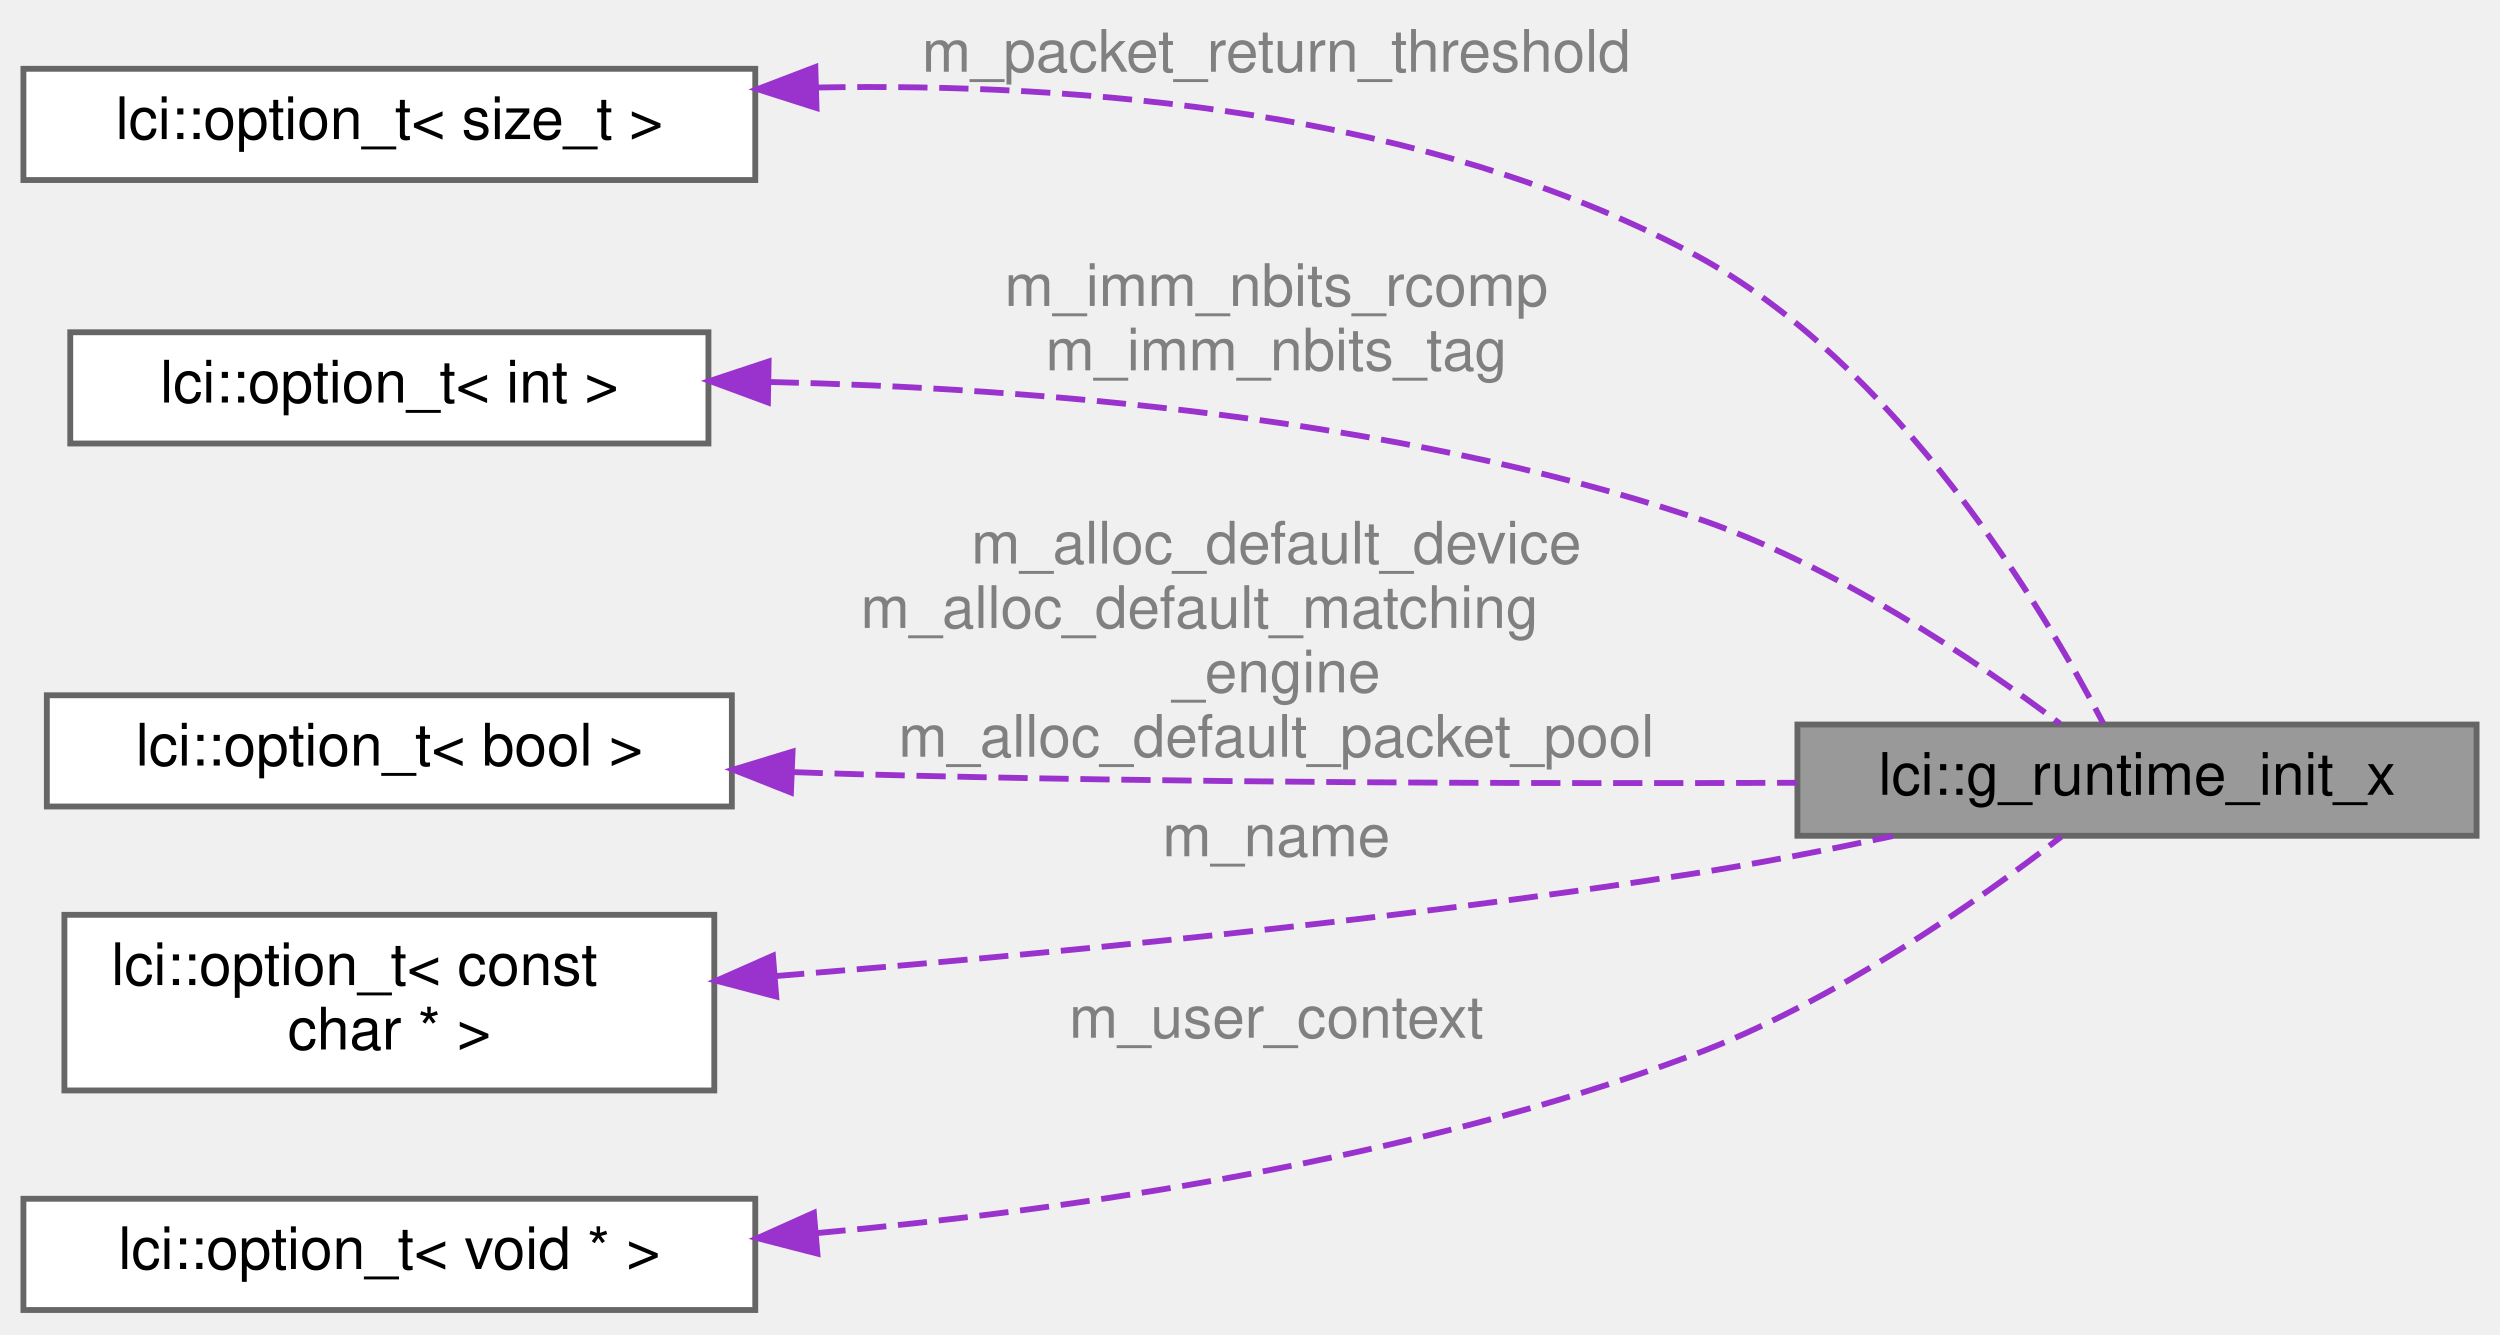
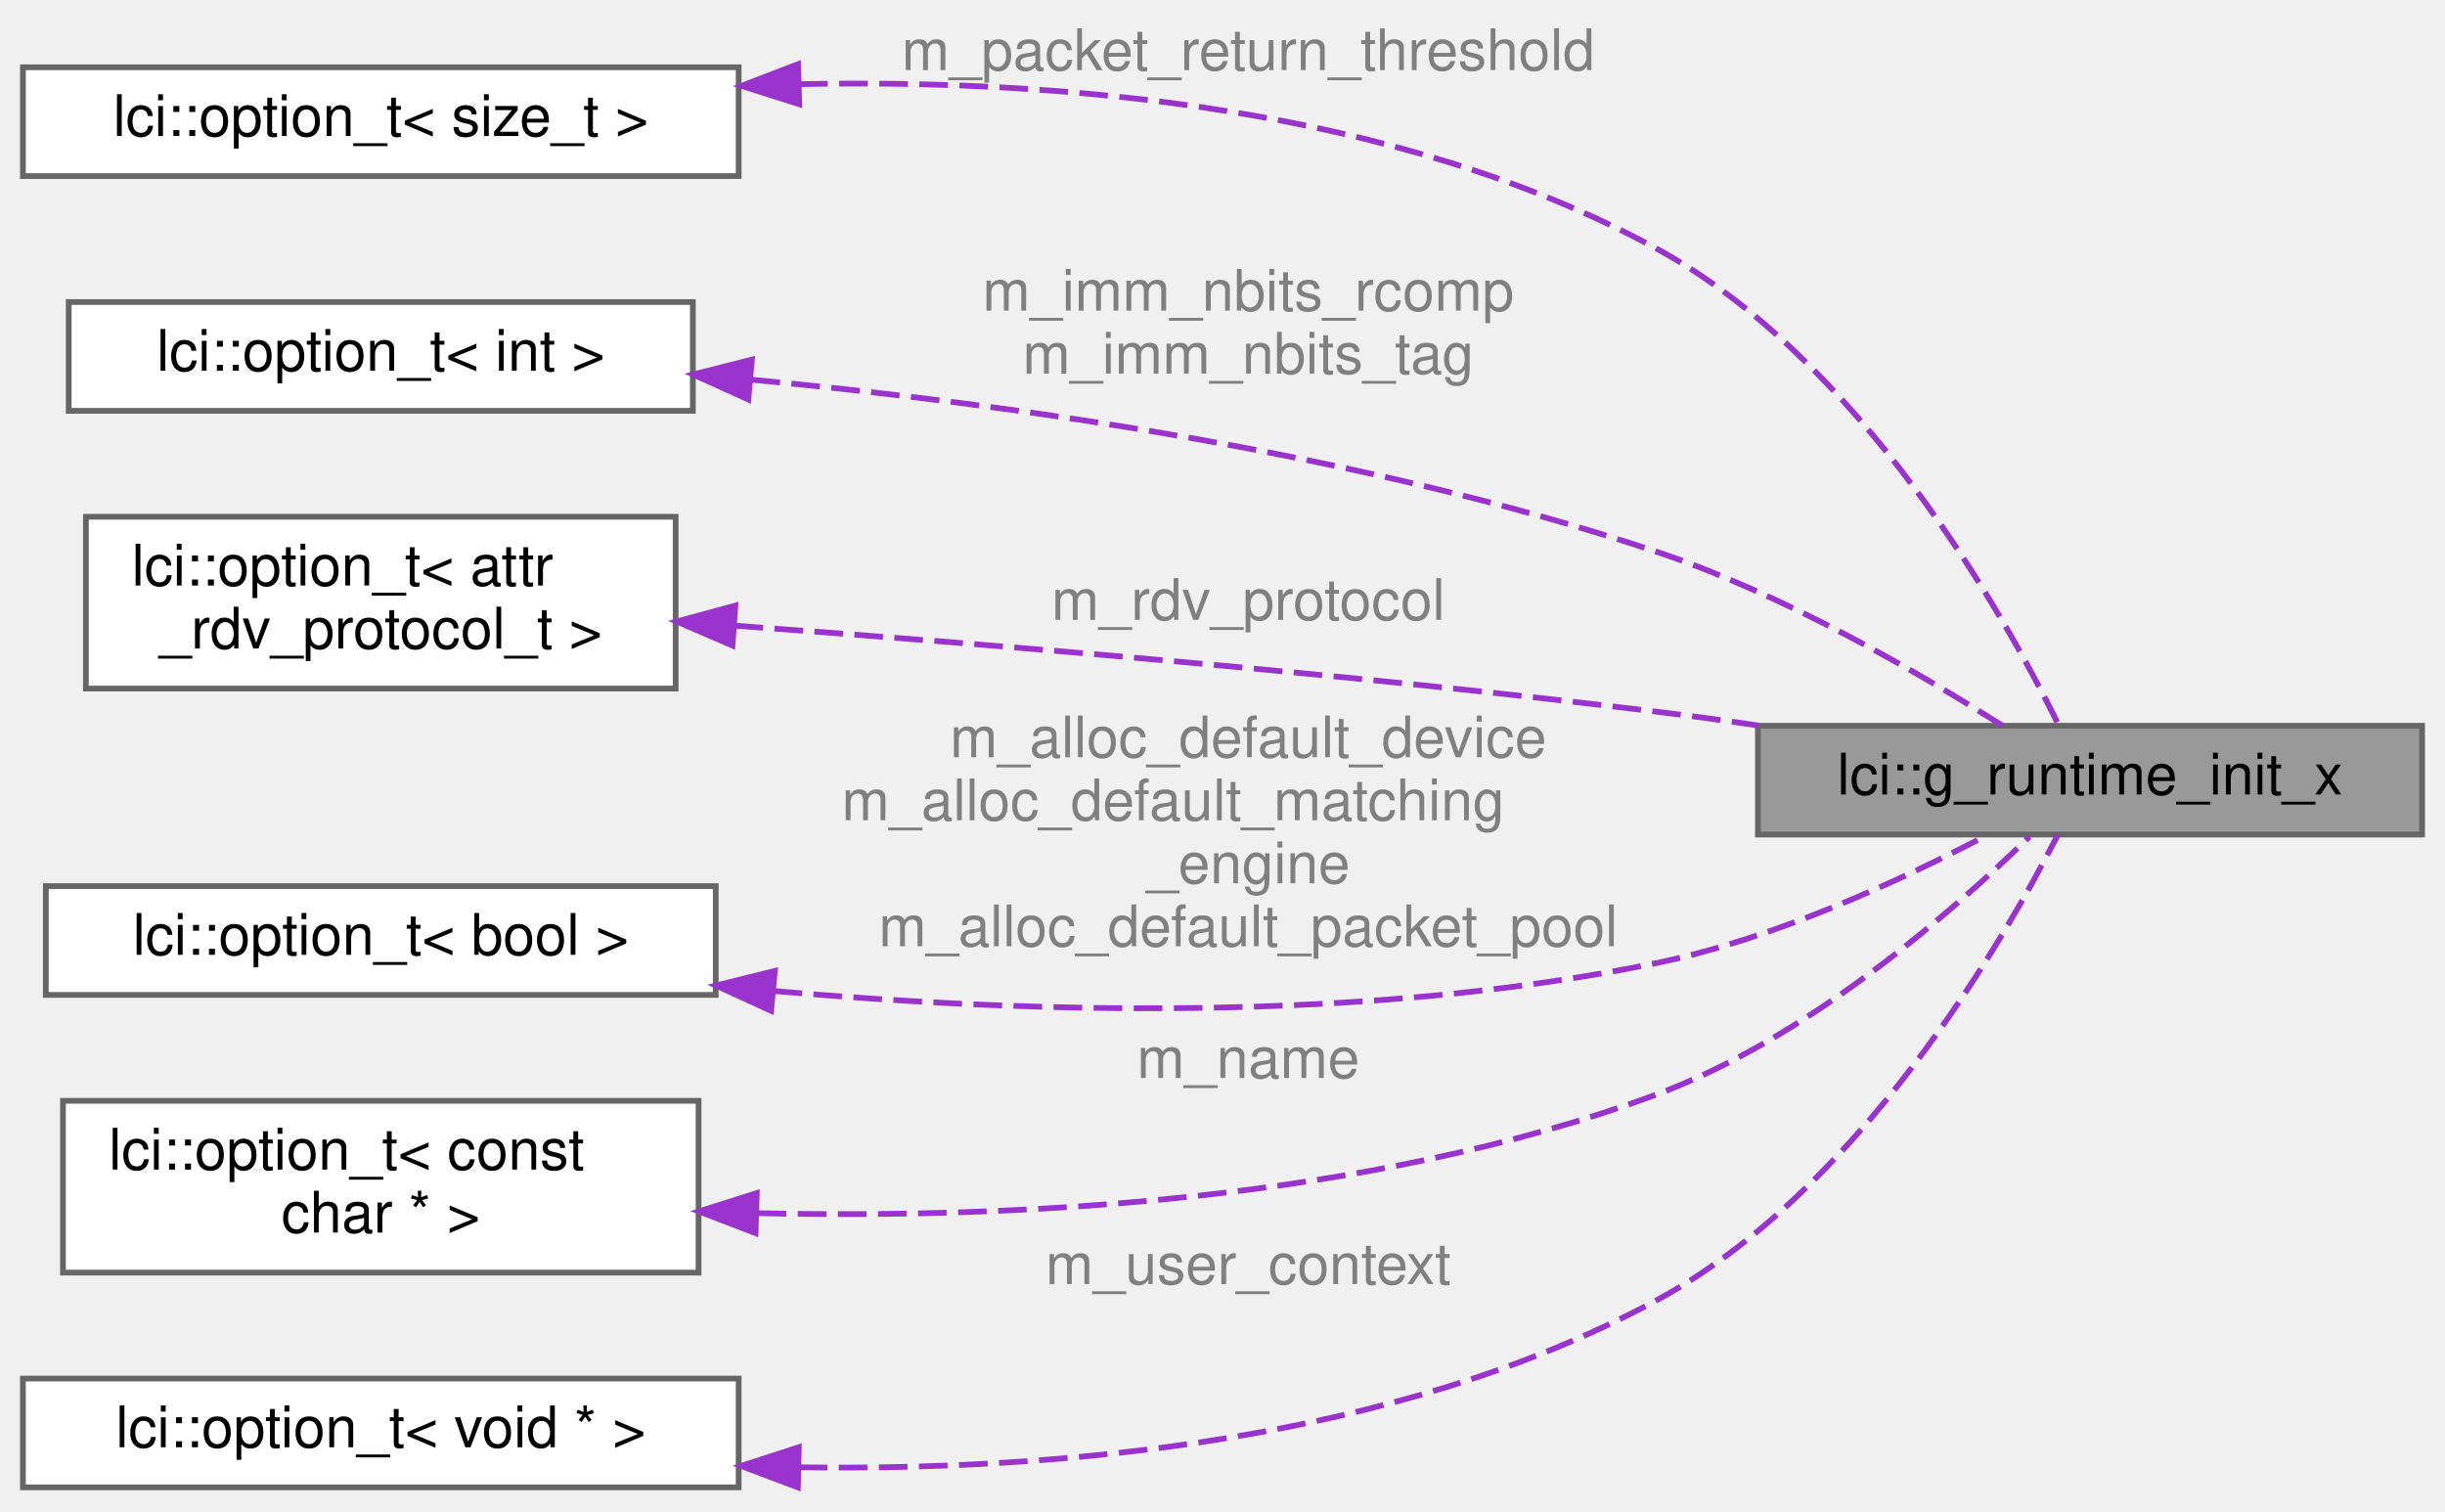
- <svg xmlns="http://www.w3.org/2000/svg" xmlns:xlink="http://www.w3.org/1999/xlink" width="427pt" height="228pt" viewBox="0.00 0.00 427.00 227.50">
-   <g id="graph0" class="graph" transform="scale(1 1) rotate(0) translate(4 223.5)">
+ <svg xmlns="http://www.w3.org/2000/svg" xmlns:xlink="http://www.w3.org/1999/xlink" width="427pt" height="264pt" viewBox="0.00 0.00 427.00 263.50">
+   <g id="graph0" class="graph" transform="scale(1 1) rotate(0) translate(4 259.5)">
    <g id="Node000001" class="node">
      <g id="a_Node000001">
        <a xlink:title="The actual implementation for g_runtime_init.">
-           <polygon fill="#999999" stroke="#666666" points="419,-100 303,-100 303,-81 419,-81 419,-100" />
-           <text text-anchor="middle" x="361" y="-88" font-family="Helvetica,sans-Serif" font-size="10.00">lci::g_runtime_init_x</text>
+           <polygon fill="#999999" stroke="#666666" points="419,-133 303,-133 303,-114 419,-114 419,-133" />
+           <text text-anchor="middle" x="361" y="-121" font-family="Helvetica,sans-Serif" font-size="10.00">lci::g_runtime_init_x</text>
        </a>
      </g>
    </g>
    <g id="Node000002" class="node">
      <g id="a_Node000002">
        <a xlink:href="../../db/d20/structlci_1_1option__t.html" target="_top" xlink:title=" ">
-           <polygon fill="white" stroke="#666666" points="125,-212 0,-212 0,-193 125,-193 125,-212" />
-           <text text-anchor="middle" x="62.5" y="-200" font-family="Helvetica,sans-Serif" font-size="10.00">lci::option_t&lt; size_t &gt;</text>
+           <polygon fill="white" stroke="#666666" points="125,-248 0,-248 0,-229 125,-229 125,-248" />
+           <text text-anchor="middle" x="62.5" y="-236" font-family="Helvetica,sans-Serif" font-size="10.00">lci::option_t&lt; size_t &gt;</text>
        </a>
      </g>
    </g>
    <g id="edge1_Node000001_Node000002" class="edge">
      <g id="a_edge1_Node000001_Node000002">
        <a xlink:title=" ">
-           <path fill="none" stroke="#9a32cd" stroke-dasharray="5,2" d="M135.42,-208.8C180.82,-209.64 239.29,-204.73 285,-180.5 320.04,-161.92 345.22,-119.43 355.22,-100.23" />
-           <polygon fill="#9a32cd" stroke="#9a32cd" points="135.46,-205.3 125.36,-208.52 135.26,-212.3 135.46,-205.3" />
+           <path fill="none" stroke="#9a32cd" stroke-dasharray="5,2" d="M135.56,-245.05C181,-245.99 239.49,-241.1 285,-216.5 320.76,-197.17 345.73,-152.92 355.47,-133.25" />
+           <polygon fill="#9a32cd" stroke="#9a32cd" points="135.58,-241.55 125.48,-244.75 135.37,-248.55 135.58,-241.55" />
        </a>
      </g>
-       <text text-anchor="middle" x="214" y="-211.5" font-family="Helvetica,sans-Serif" font-size="10.00" fill="grey"> m_packet_return_threshold</text>
+       <text text-anchor="middle" x="214" y="-247.5" font-family="Helvetica,sans-Serif" font-size="10.00" fill="grey"> m_packet_return_threshold</text>
    </g>
    <g id="Node000003" class="node">
      <g id="a_Node000003">
        <a xlink:href="../../db/d20/structlci_1_1option__t.html" target="_top" xlink:title=" ">
-           <polygon fill="white" stroke="#666666" points="117,-167 8,-167 8,-148 117,-148 117,-167" />
-           <text text-anchor="middle" x="62.5" y="-155" font-family="Helvetica,sans-Serif" font-size="10.00">lci::option_t&lt; int &gt;</text>
+           <polygon fill="white" stroke="#666666" points="117,-207 8,-207 8,-188 117,-188 117,-207" />
+           <text text-anchor="middle" x="62.5" y="-195" font-family="Helvetica,sans-Serif" font-size="10.00">lci::option_t&lt; int &gt;</text>
        </a>
      </g>
    </g>
    <g id="edge2_Node000001_Node000003" class="edge">
      <g id="a_edge2_Node000001_Node000003">
        <a xlink:title=" ">
-           <path fill="none" stroke="#9a32cd" stroke-dasharray="5,2" d="M127.45,-158.51C172.54,-157.46 233.78,-152.46 285,-135.5 309.07,-127.53 333.66,-110.81 347.84,-100.15" />
-           <polygon fill="#9a32cd" stroke="#9a32cd" points="127.16,-155.01 117.22,-158.68 127.28,-162.01 127.16,-155.01" />
+           <path fill="none" stroke="#9a32cd" stroke-dasharray="5,2" d="M127.25,-193.44C172.25,-189.2 233.46,-180.65 285,-163.5 307.4,-156.05 331.1,-142.29 345.72,-133.01" />
+           <polygon fill="#9a32cd" stroke="#9a32cd" points="126.69,-189.98 117.04,-194.35 127.31,-196.95 126.69,-189.98" />
        </a>
      </g>
-       <text text-anchor="middle" x="214" y="-171.5" font-family="Helvetica,sans-Serif" font-size="10.00" fill="grey"> m_imm_nbits_rcomp</text>
-       <text text-anchor="middle" x="214" y="-160.5" font-family="Helvetica,sans-Serif" font-size="10.00" fill="grey">m_imm_nbits_tag</text>
+       <text text-anchor="middle" x="214" y="-205.5" font-family="Helvetica,sans-Serif" font-size="10.00" fill="grey"> m_imm_nbits_rcomp</text>
+       <text text-anchor="middle" x="214" y="-194.5" font-family="Helvetica,sans-Serif" font-size="10.00" fill="grey">m_imm_nbits_tag</text>
    </g>
    <g id="Node000004" class="node">
      <g id="a_Node000004">
+         <a xlink:href="../../db/d20/structlci_1_1option__t.html" target="_top" xlink:title=" ">
+           <polygon fill="white" stroke="#666666" points="114,-169.5 11,-169.5 11,-139.5 114,-139.5 114,-169.5" />
+           <text text-anchor="start" x="19" y="-157.5" font-family="Helvetica,sans-Serif" font-size="10.00">lci::option_t&lt; attr</text>
+           <text text-anchor="middle" x="62.5" y="-146.5" font-family="Helvetica,sans-Serif" font-size="10.00">_rdv_protocol_t &gt;</text>
+         </a>
+       </g>
+     </g>
+     <g id="edge3_Node000001_Node000004" class="edge">
+       <g id="a_edge3_Node000001_Node000004">
+         <a xlink:title=" ">
+           <path fill="none" stroke="#9a32cd" stroke-dasharray="5,2" d="M124.28,-150.49C168.86,-147.25 230.8,-142.15 285,-135.5 290.89,-134.78 297.03,-133.94 303.14,-133.04" />
+           <polygon fill="#9a32cd" stroke="#9a32cd" points="123.92,-147.01 114.19,-151.21 124.42,-153.99 123.92,-147.01" />
+         </a>
+       </g>
+       <text text-anchor="middle" x="214" y="-151.5" font-family="Helvetica,sans-Serif" font-size="10.00" fill="grey"> m_rdv_protocol</text>
+     </g>
+     <g id="Node000005" class="node">
+       <g id="a_Node000005">
        <a xlink:href="../../db/d20/structlci_1_1option__t.html" target="_top" xlink:title=" ">
          <polygon fill="white" stroke="#666666" points="121,-105 4,-105 4,-86 121,-86 121,-105" />
          <text text-anchor="middle" x="62.5" y="-93" font-family="Helvetica,sans-Serif" font-size="10.00">lci::option_t&lt; bool &gt;</text>
        </a>
      </g>
    </g>
-     <g id="edge3_Node000001_Node000004" class="edge">
-       <g id="a_edge3_Node000001_Node000004">
+     <g id="edge4_Node000001_Node000005" class="edge">
+       <g id="a_edge4_Node000001_Node000005">
        <a xlink:title=" ">
-           <path fill="none" stroke="#9a32cd" stroke-dasharray="5,2" d="M131.54,-91.87C135.42,-91.73 139.26,-91.6 143,-91.5 197.23,-90.01 259.11,-89.88 302.88,-90.05" />
-           <polygon fill="#9a32cd" stroke="#9a32cd" points="131.09,-88.39 121.24,-92.29 131.37,-95.38 131.09,-88.39" />
+           <path fill="none" stroke="#9a32cd" stroke-dasharray="5,2" d="M131.09,-86.69C175.33,-82.78 234.13,-81.1 285,-91.5 305.94,-95.78 328.27,-106.15 343.07,-113.93" />
+           <polygon fill="#9a32cd" stroke="#9a32cd" points="130.66,-83.22 121.03,-87.64 131.32,-90.19 130.66,-83.22" />
        </a>
      </g>
      <text text-anchor="middle" x="214" y="-127.5" font-family="Helvetica,sans-Serif" font-size="10.00" fill="grey"> m_alloc_default_device</text>
      <text text-anchor="start" x="143" y="-116.5" font-family="Helvetica,sans-Serif" font-size="10.00" fill="grey">m_alloc_default_matching</text>
      <text text-anchor="middle" x="214" y="-105.5" font-family="Helvetica,sans-Serif" font-size="10.00" fill="grey">_engine</text>
      <text text-anchor="middle" x="214" y="-94.5" font-family="Helvetica,sans-Serif" font-size="10.00" fill="grey">m_alloc_default_packet_pool</text>
    </g>
-     <g id="Node000005" class="node">
-       <g id="a_Node000005">
+     <g id="Node000006" class="node">
+       <g id="a_Node000006">
        <a xlink:href="../../db/d20/structlci_1_1option__t.html" target="_top" xlink:title=" ">
          <polygon fill="white" stroke="#666666" points="118,-67.5 7,-67.5 7,-37.5 118,-37.5 118,-67.5" />
          <text text-anchor="start" x="15" y="-55.5" font-family="Helvetica,sans-Serif" font-size="10.00">lci::option_t&lt; const</text>
          <text text-anchor="middle" x="62.5" y="-44.5" font-family="Helvetica,sans-Serif" font-size="10.00"> char * &gt;</text>
        </a>
      </g>
    </g>
-     <g id="edge4_Node000001_Node000005" class="edge">
-       <g id="a_edge4_Node000001_Node000005">
+     <g id="edge5_Node000001_Node000006" class="edge">
+       <g id="a_edge5_Node000001_Node000006">
        <a xlink:title=" ">
-           <path fill="none" stroke="#9a32cd" stroke-dasharray="5,2" d="M128.38,-57.03C172.67,-60.6 232.57,-66.33 285,-74.5 296.18,-76.24 308.21,-78.59 319.28,-80.95" />
-           <polygon fill="#9a32cd" stroke="#9a32cd" points="128.58,-53.54 118.33,-56.24 128.02,-60.52 128.58,-53.54" />
+           <path fill="none" stroke="#9a32cd" stroke-dasharray="5,2" d="M128.33,-47.88C173.58,-46.87 234.64,-49.98 285,-68.5 311.67,-78.31 337.12,-100.63 350.42,-113.62" />
+           <polygon fill="#9a32cd" stroke="#9a32cd" points="127.95,-44.39 118.06,-48.19 128.16,-51.39 127.95,-44.39" />
        </a>
      </g>
-       <text text-anchor="middle" x="214" y="-77.5" font-family="Helvetica,sans-Serif" font-size="10.00" fill="grey"> m_name</text>
+       <text text-anchor="middle" x="214" y="-71.5" font-family="Helvetica,sans-Serif" font-size="10.00" fill="grey"> m_name</text>
    </g>
-     <g id="Node000006" class="node">
-       <g id="a_Node000006">
+     <g id="Node000007" class="node">
+       <g id="a_Node000007">
        <a xlink:href="../../db/d20/structlci_1_1option__t.html" target="_top" xlink:title=" ">
          <polygon fill="white" stroke="#666666" points="125,-19 0,-19 0,0 125,0 125,-19" />
          <text text-anchor="middle" x="62.5" y="-7" font-family="Helvetica,sans-Serif" font-size="10.00">lci::option_t&lt; void * &gt;</text>
        </a>
      </g>
    </g>
-     <g id="edge5_Node000001_Node000006" class="edge">
-       <g id="a_edge5_Node000001_Node000006">
+     <g id="edge6_Node000001_Node000007" class="edge">
+       <g id="a_edge6_Node000001_Node000007">
        <a xlink:title=" ">
-           <path fill="none" stroke="#9a32cd" stroke-dasharray="5,2" d="M135.44,-13.13C179.71,-17.15 236.96,-25.63 285,-43.5 309.2,-52.5 333.93,-69.93 348.08,-80.85" />
-           <polygon fill="#9a32cd" stroke="#9a32cd" points="135.61,-9.63 125.35,-12.27 135.01,-16.6 135.61,-9.63" />
+           <path fill="none" stroke="#9a32cd" stroke-dasharray="5,2" d="M135.49,-3.5C180.91,-2.86 239.39,-8.03 285,-32.5 320.36,-51.47 345.54,-94.74 355.4,-113.97" />
+           <polygon fill="#9a32cd" stroke="#9a32cd" points="135.34,-0 125.42,-3.74 135.5,-7 135.34,-0" />
        </a>
      </g>
-       <text text-anchor="middle" x="214" y="-46.5" font-family="Helvetica,sans-Serif" font-size="10.00" fill="grey"> m_user_context</text>
+       <text text-anchor="middle" x="214" y="-35.5" font-family="Helvetica,sans-Serif" font-size="10.00" fill="grey"> m_user_context</text>
    </g>
  </g>
</svg>
